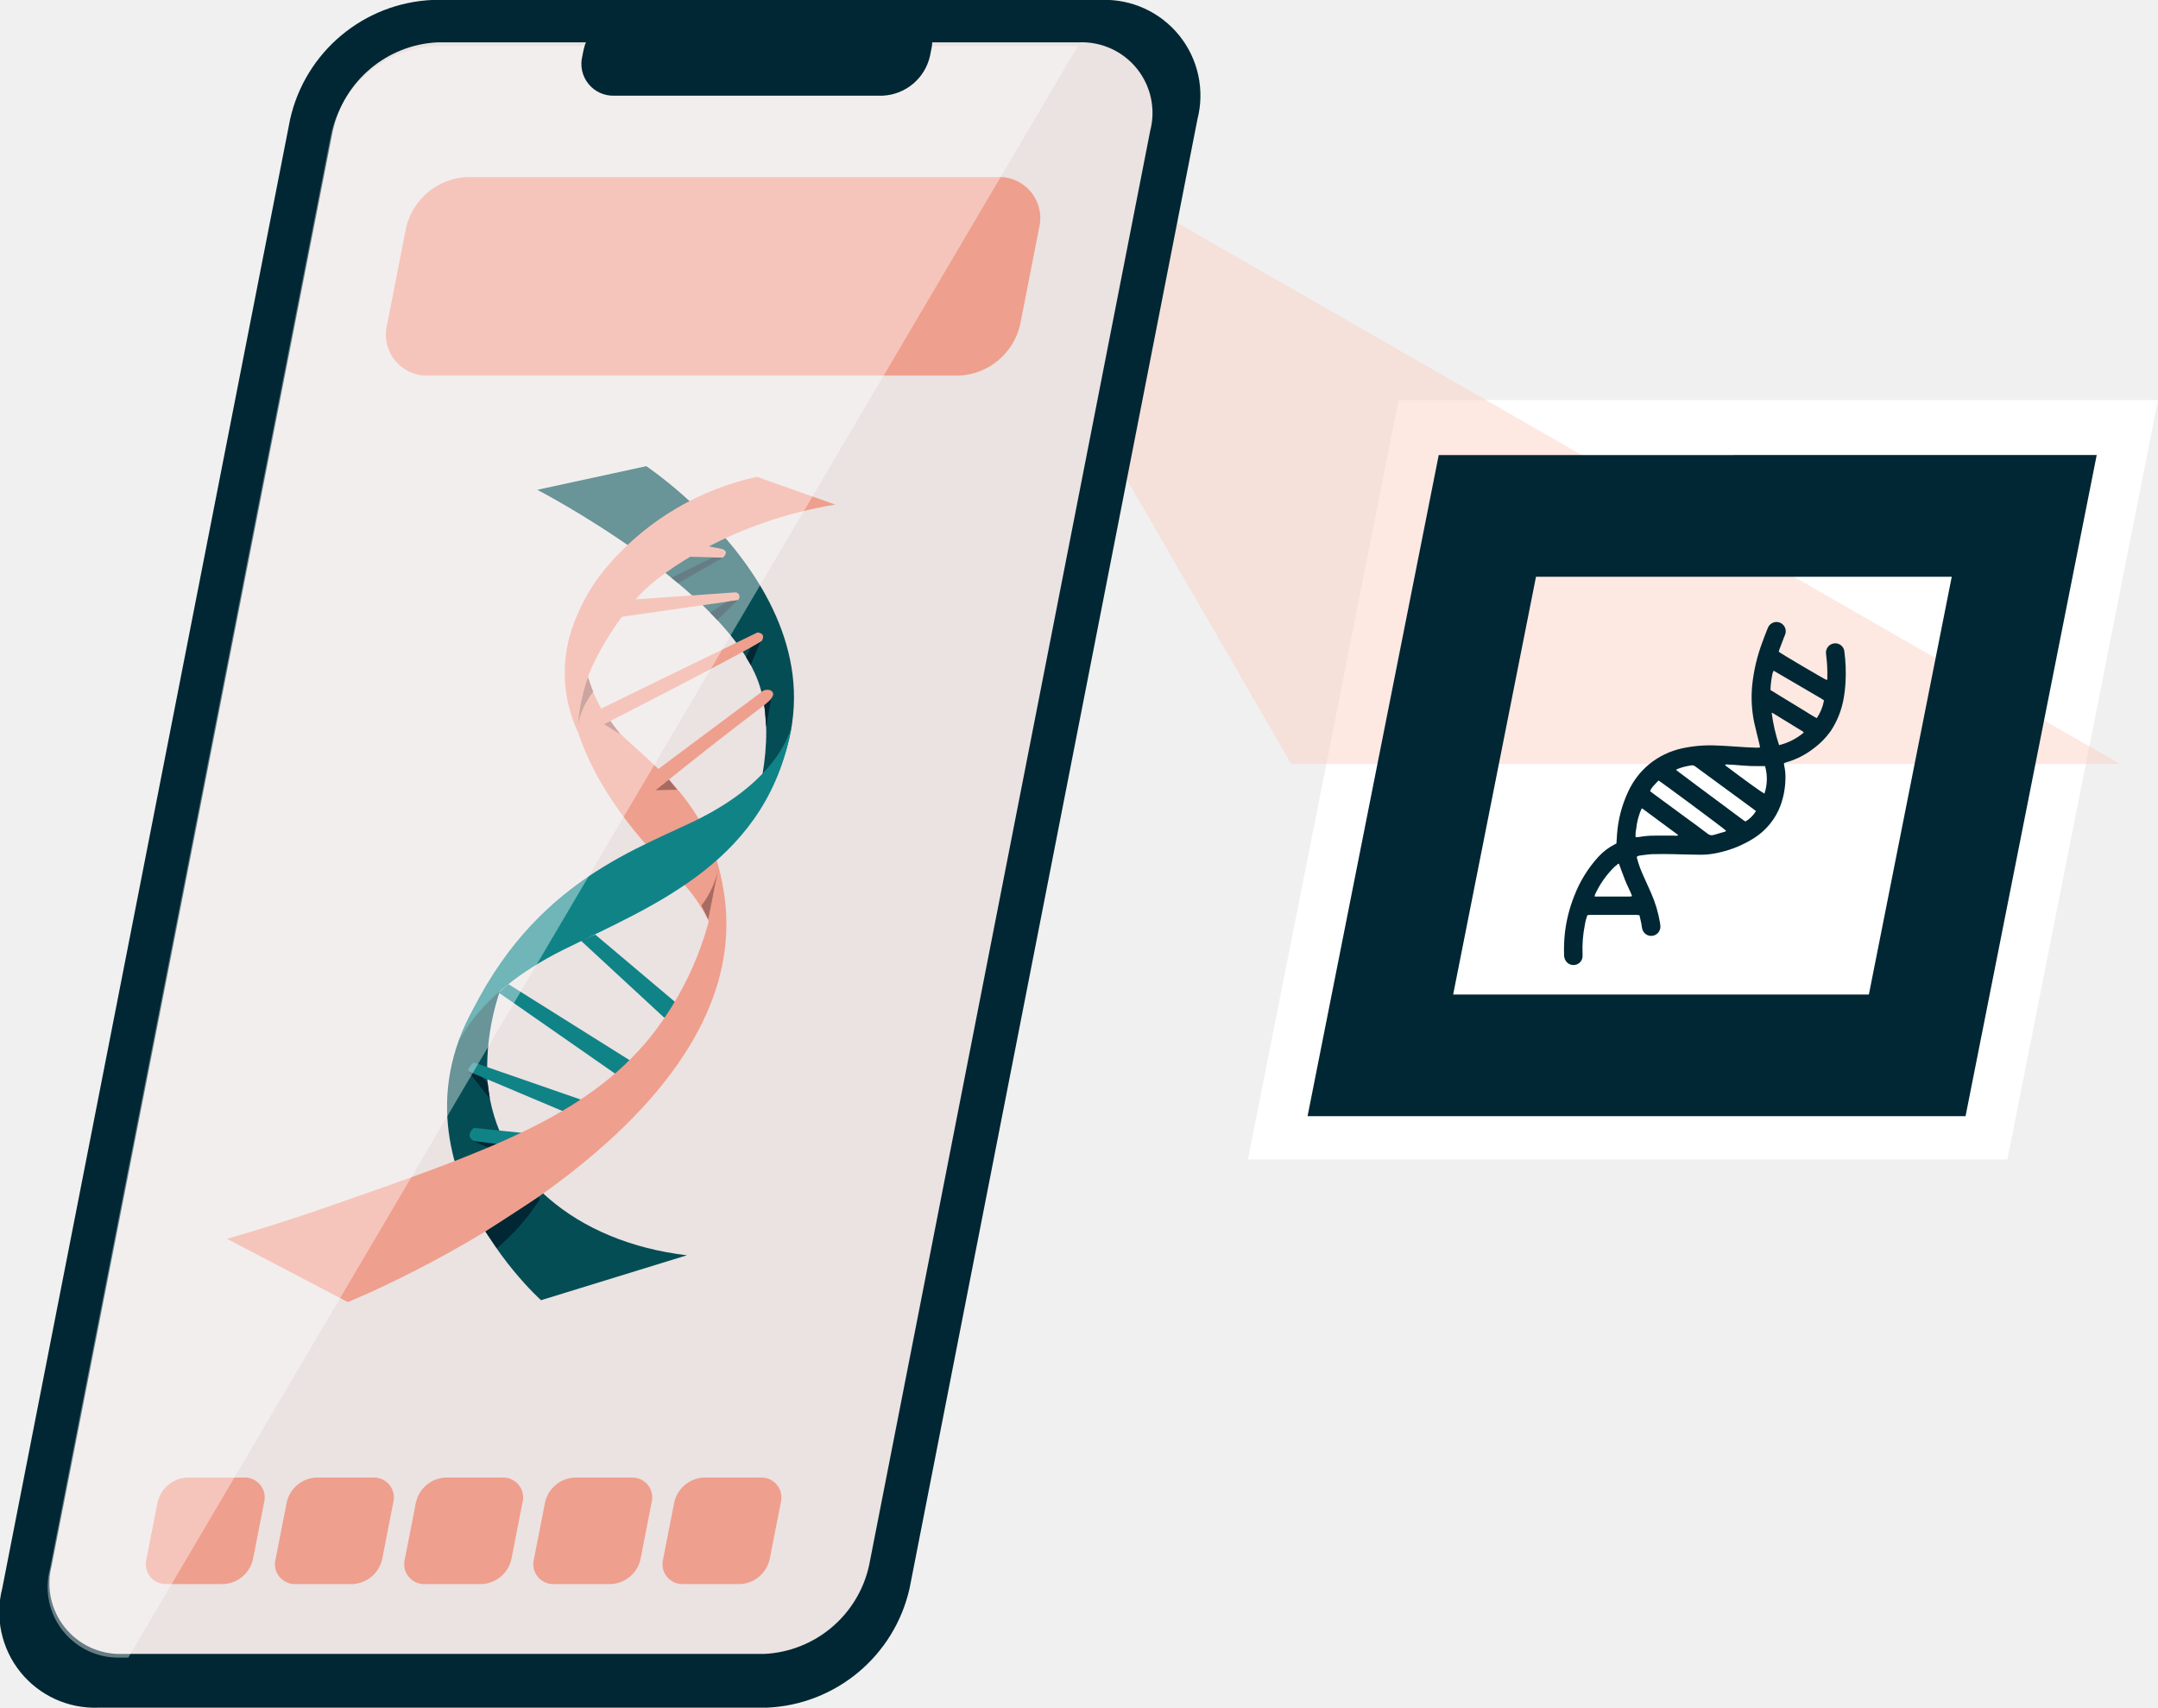
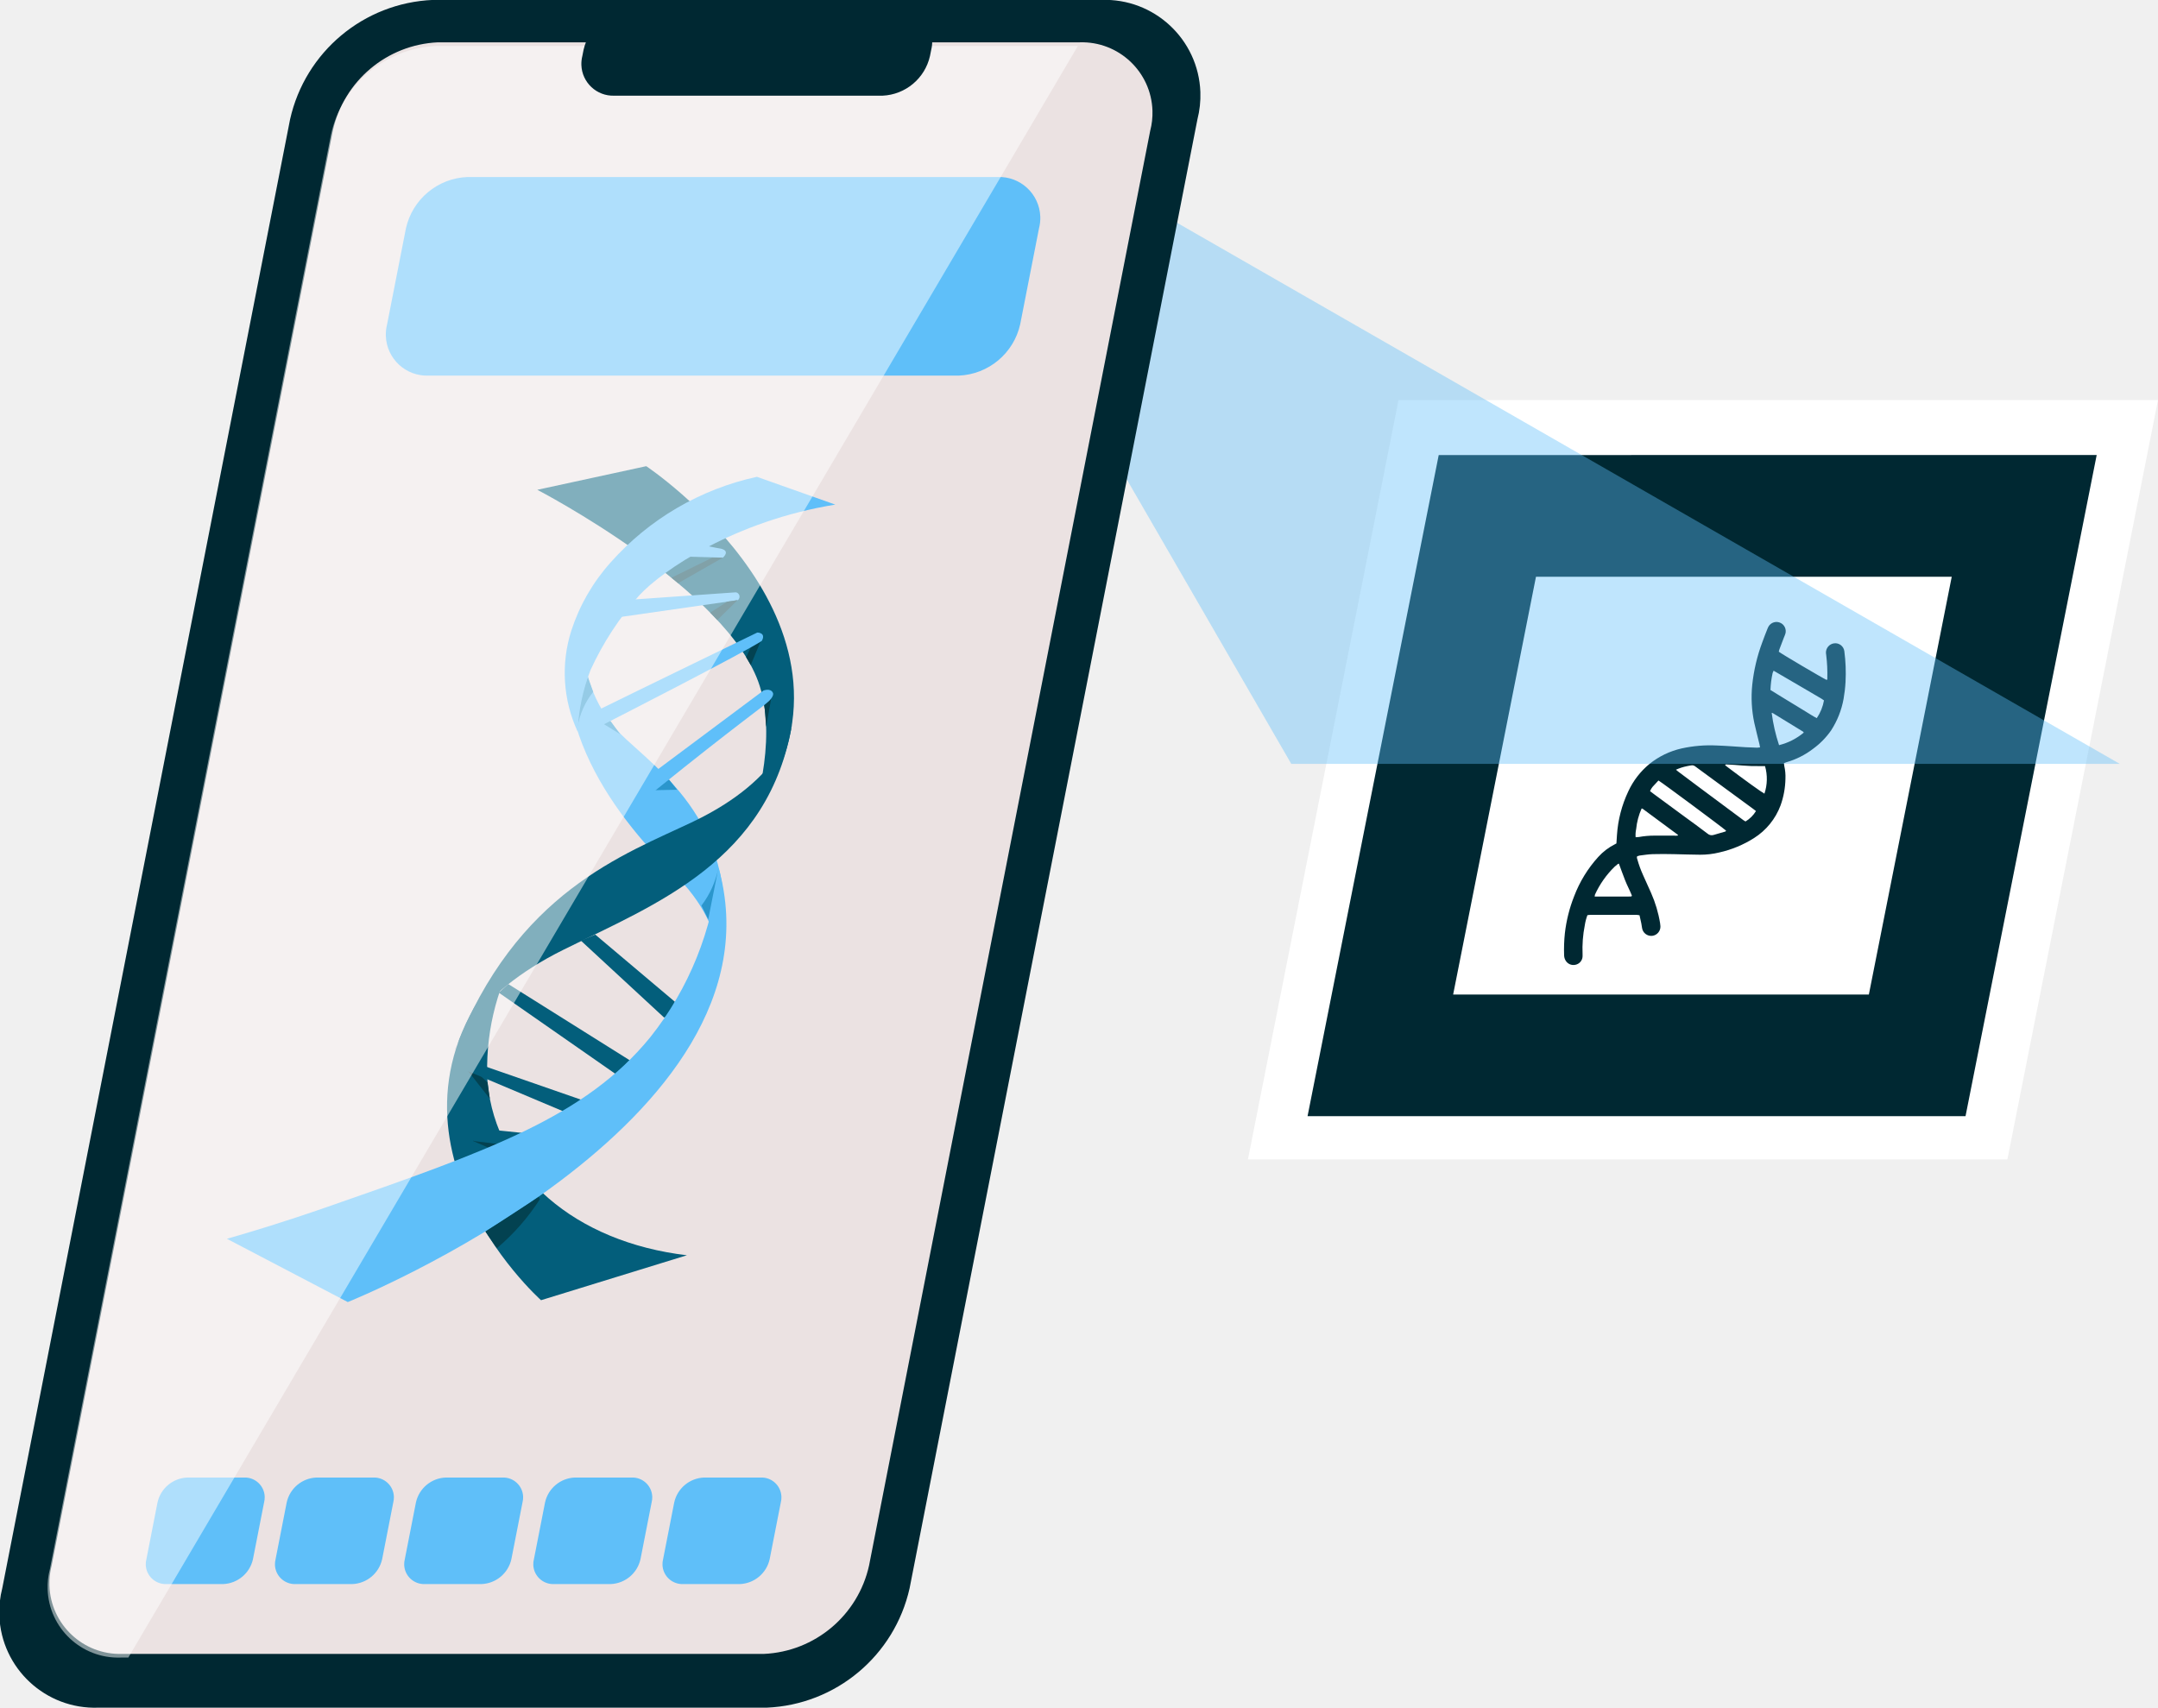
- <svg xmlns="http://www.w3.org/2000/svg" width="139.851" height="110.687" viewBox="0 0 139.851 110.687">
-   <defs>
-     <style>.a,.i{fill:#fff;}.b{fill:#faccbf;opacity:0.45;}.c{fill:#002733;}.d{fill:#ebe2e2;}.e{fill:#ef9f8d;}.f{fill:#108387;}.g{fill:#054d54;}.h{fill:#a86b62;}.i{opacity:0.4;}</style>
-   </defs>
+ <svg xmlns="http://www.w3.org/2000/svg" version="1.1" id="Layer_1" x="0px" y="0px" width="139.852px" height="110.688px" viewBox="0 0 139.852 110.688" enable-background="new 0 0 139.852 110.688" xml:space="preserve">
  <g transform="translate(66.104 9.673)">
-     <path class="a" d="M498.649,411.881H449.431l9.759-49.218h49.218Z" transform="translate(-434.661 -346.407)" />
-     <path class="b" d="M420,328.213l69.4,39.838H435.707l-17.578-30.406Z" transform="translate(-418.129 -328.213)" />
+     <path fill="#FFFFFF" d="M63.988,65.474H14.77l9.759-49.218h49.219L63.988,65.474z" />
    <g transform="translate(18.634 19.822)">
-       <path class="c" d="M466.118,370.22l-8.5,42.85c2.4,0,42.448,0,42.641,0,0,0,8.5-42.853,8.5-42.853Zm27.876,34.966H467.053l5.368-27.078h26.944Z" transform="translate(-457.618 -370.22)" />
-       <line class="c" x1="0.113" transform="translate(51.137 0)" />
-       <line class="c" x1="0.072" transform="translate(41.746 7.888)" />
-       <path class="c" d="M496.231,407.462c.013-.192.023-.366.035-.54a7.828,7.828,0,0,1,.737-2.84,5.025,5.025,0,0,1,1.364-1.768,5.112,5.112,0,0,1,2.1-1.012,8.6,8.6,0,0,1,2.263-.188c.625.021,1.249.075,1.873.112.25.015.5.023.75.031a1.373,1.373,0,0,0,.185-.02c-.013-.074-.021-.139-.037-.2-.111-.462-.232-.921-.335-1.385a7.993,7.993,0,0,1-.134-2.463,11.193,11.193,0,0,1,.654-2.766c.1-.29.219-.577.33-.864.018-.046.04-.092.061-.137a.6.6,0,0,1,1.111.425c-.027.1-.072.186-.107.28-.1.257-.2.514-.293.771a1.408,1.408,0,0,0-.036.138c.155.131,2.828,1.706,3.1,1.831.063-.025.044-.083.046-.128a9.859,9.859,0,0,0-.072-1.473c-.006-.05-.016-.1-.017-.149a.607.607,0,0,1,.532-.623A.591.591,0,0,1,511,395a10.7,10.7,0,0,1,.078,2,8.83,8.83,0,0,1-.126,1.092,5.564,5.564,0,0,1-.815,2.055,5.024,5.024,0,0,1-1.15,1.174,5.187,5.187,0,0,1-1.754.883c-.047.013-.091.034-.146.055a1.548,1.548,0,0,0,.021.18,3.174,3.174,0,0,1,.076.82,5.36,5.36,0,0,1-.317,1.738,4.273,4.273,0,0,1-1.719,2.119,7.11,7.11,0,0,1-2.253.933,5.1,5.1,0,0,1-1.239.145c-.567,0-1.134-.028-1.7-.037-.459-.007-.918-.016-1.376,0-.283.008-.564.056-.845.09a.944.944,0,0,0-.16.046c-.043.086,0,.157.017.225a6.987,6.987,0,0,0,.35.963c.176.4.359.789.533,1.186a8.086,8.086,0,0,1,.584,1.96c.011.066.016.132.022.2a.6.6,0,0,1-.528.623.6.6,0,0,1-.663-.513c-.017-.1-.028-.2-.049-.3-.035-.171-.075-.341-.115-.52a1.4,1.4,0,0,0-.176-.025q-1.515,0-3.029,0a1.523,1.523,0,0,0-.171.018,3.248,3.248,0,0,0-.171.659,7.887,7.887,0,0,0-.143,1.867,1.455,1.455,0,0,1,0,.15.577.577,0,0,1-.469.543.588.588,0,0,1-.65-.311.705.705,0,0,1-.078-.312,10.12,10.12,0,0,1,.05-1.425,9.385,9.385,0,0,1,.6-2.394,8.018,8.018,0,0,1,1.559-2.545,3.725,3.725,0,0,1,1.089-.83C496.158,407.5,496.187,407.485,496.231,407.462Zm3.858-4.779c.066.056.1.089.141.118q.6.449,1.2.9,1.514,1.127,3.029,2.253c.045.033.1.059.138.085a2.019,2.019,0,0,0,.678-.675c-.064-.049-.128-.1-.195-.15l-2.56-1.877c-.39-.285-.782-.568-1.168-.858a.329.329,0,0,0-.276-.076c-.09.018-.182.027-.27.05A3.253,3.253,0,0,0,500.089,402.682Zm-1.134.7c-.1.11-.2.21-.294.317a1.122,1.122,0,0,0-.25.374c.092.069.178.134.265.2l1.973,1.452c.5.365,1,.727,1.487,1.1a.406.406,0,0,0,.392.086c.255-.076.512-.147.767-.224.018-.005.028-.035.042-.053C503.134,406.445,499.155,403.487,498.955,403.382Zm10.728-5.191c-.048-.034-.1-.076-.155-.108-1.034-.6-2.063-1.215-3.112-1.82a.882.882,0,0,0-.063.151,5.983,5.983,0,0,0-.14,1.1l.744.459.746.455c.256.156.51.315.768.468s.485.316.745.442A2.98,2.98,0,0,0,509.683,398.191Zm-13.292,10.577a.284.284,0,0,0-.068.028c-.072.057-.144.113-.211.175a6,6,0,0,0-1.271,1.807.49.49,0,0,0-.02.126h2.165c.067,0,.133,0,.2-.007a.039.039,0,0,0,.024-.007c.006,0,.008-.013.026-.048-.129-.328-.308-.656-.444-1S496.525,409.129,496.391,408.768Zm3.833-1.82c-.009-.026-.009-.045-.019-.053q-1.134-.841-2.27-1.679a.269.269,0,0,0-.068-.025,4.241,4.241,0,0,0-.357,1.342,1.79,1.79,0,0,0-.034.525,1.736,1.736,0,0,0,.211-.013,5.519,5.519,0,0,1,1.019-.09c.417,0,.834,0,1.25,0A.772.772,0,0,0,500.224,406.947Zm5.638-4.5h-.329a10.365,10.365,0,0,1-1.122-.037c-.339-.036-.68-.049-1.021-.07-.038,0-.084-.017-.117.045.04.034.08.072.124.1,1.19.9,2.232,1.648,2.425,1.747A3,3,0,0,0,505.862,402.448Zm.909-1.358a3.975,3.975,0,0,0,1.6-.814c-.021-.029-.031-.055-.05-.066q-.979-.6-1.959-1.2a.248.248,0,0,0-.07-.015A11.175,11.175,0,0,0,506.772,401.09Z" transform="translate(-476.215 -382.288)" />
+       <path fill="#002832" d="M8.5,0L0,42.85c2.399,0,42.448,0,42.641,0l8.5-42.854L8.5,0z M36.376,34.966H9.435l5.368-27.078h26.944    L36.376,34.966z" />
+       <line fill="none" x1="51.25" y1="0" x2="51.137" y2="0" />
+       <line fill="none" x1="41.818" y1="7.888" x2="41.746" y2="7.888" />
+       <path fill="#002832" d="M20.016,25.174c0.014-0.191,0.023-0.365,0.035-0.54c0.064-0.984,0.314-1.948,0.737-2.84    c0.316-0.684,0.782-1.288,1.364-1.768c0.612-0.495,1.331-0.841,2.1-1.013c0.742-0.162,1.504-0.226,2.263-0.188    c0.625,0.021,1.249,0.075,1.873,0.112c0.25,0.015,0.5,0.022,0.75,0.03c0.062-0.002,0.124-0.009,0.186-0.02    c-0.014-0.074-0.021-0.139-0.037-0.2c-0.111-0.462-0.232-0.921-0.335-1.385c-0.172-0.81-0.218-1.641-0.134-2.463    c0.099-0.946,0.319-1.876,0.653-2.767c0.101-0.29,0.219-0.576,0.33-0.863c0.019-0.046,0.04-0.093,0.062-0.138    c0.158-0.291,0.522-0.398,0.813-0.24c0.238,0.129,0.359,0.402,0.297,0.666c-0.026,0.1-0.071,0.186-0.106,0.279    c-0.101,0.257-0.2,0.515-0.293,0.771c-0.015,0.045-0.026,0.091-0.036,0.138c0.154,0.131,2.828,1.706,3.1,1.831    c0.063-0.025,0.044-0.083,0.046-0.128c0.013-0.492-0.011-0.984-0.071-1.473c-0.007-0.051-0.017-0.101-0.018-0.149    c-0.011-0.314,0.221-0.584,0.532-0.623c0.321-0.04,0.615,0.186,0.659,0.506c0.088,0.663,0.114,1.333,0.078,2    c-0.02,0.366-0.062,0.731-0.126,1.092c-0.132,0.733-0.409,1.432-0.815,2.056c-0.316,0.451-0.705,0.849-1.15,1.174    c-0.522,0.403-1.118,0.703-1.754,0.883c-0.047,0.013-0.091,0.034-0.146,0.055c0.003,0.061,0.011,0.121,0.021,0.181    c0.062,0.269,0.087,0.544,0.076,0.819c-0.009,0.594-0.116,1.181-0.316,1.738c-0.326,0.875-0.931,1.62-1.72,2.119    c-0.691,0.438-1.453,0.754-2.253,0.933c-0.405,0.1-0.821,0.147-1.239,0.146c-0.566,0-1.134-0.028-1.699-0.037    c-0.459-0.007-0.918-0.016-1.376,0c-0.283,0.008-0.564,0.056-0.846,0.09c-0.055,0.011-0.107,0.026-0.159,0.046    c-0.044,0.086,0,0.157,0.017,0.226c0.093,0.329,0.21,0.65,0.35,0.963c0.177,0.399,0.359,0.789,0.533,1.186    c0.277,0.626,0.474,1.285,0.584,1.96c0.011,0.066,0.017,0.132,0.022,0.2c0.014,0.313-0.217,0.586-0.528,0.623    c-0.323,0.037-0.618-0.19-0.663-0.513c-0.017-0.101-0.028-0.2-0.049-0.3c-0.035-0.172-0.075-0.342-0.115-0.521    c-0.058-0.012-0.117-0.021-0.176-0.025c-1.01,0-2.02,0-3.029,0c-0.057,0.003-0.114,0.009-0.171,0.019    c-0.08,0.213-0.137,0.434-0.171,0.659c-0.122,0.614-0.17,1.241-0.143,1.867c0.002,0.05,0.002,0.1,0,0.149    c-0.012,0.269-0.206,0.493-0.47,0.543c-0.262,0.057-0.529-0.071-0.649-0.311c-0.05-0.097-0.076-0.204-0.078-0.312    c-0.017-0.476,0-0.951,0.05-1.425c0.094-0.821,0.296-1.626,0.6-2.394c0.356-0.938,0.885-1.802,1.56-2.546    c0.309-0.341,0.678-0.623,1.089-0.829C19.943,25.212,19.972,25.197,20.016,25.174z M23.874,20.395    c0.065,0.056,0.1,0.089,0.141,0.117c0.4,0.3,0.8,0.6,1.2,0.9c1.01,0.751,2.019,1.502,3.029,2.253    c0.045,0.033,0.1,0.06,0.138,0.085c0.277-0.167,0.51-0.398,0.678-0.675c-0.063-0.049-0.128-0.1-0.194-0.15l-2.561-1.877    c-0.39-0.285-0.782-0.567-1.168-0.857c-0.075-0.066-0.177-0.095-0.275-0.076c-0.091,0.018-0.183,0.027-0.271,0.05    C24.344,20.214,24.104,20.29,23.874,20.395L23.874,20.395z M22.74,21.095c-0.101,0.11-0.2,0.21-0.294,0.317    c-0.108,0.106-0.193,0.233-0.25,0.374c0.092,0.069,0.178,0.134,0.265,0.2l1.973,1.452c0.5,0.364,1,0.727,1.487,1.1    c0.106,0.096,0.255,0.129,0.392,0.086c0.256-0.076,0.513-0.146,0.768-0.224c0.018-0.005,0.027-0.035,0.042-0.054    C26.919,24.157,22.94,21.199,22.74,21.095L22.74,21.095z M33.468,15.904c-0.048-0.034-0.1-0.076-0.155-0.108    c-1.033-0.6-2.062-1.215-3.111-1.819c-0.026,0.048-0.047,0.099-0.063,0.15c-0.08,0.361-0.127,0.729-0.14,1.101l0.744,0.459    l0.746,0.455c0.256,0.155,0.51,0.314,0.768,0.468c0.258,0.152,0.485,0.315,0.745,0.441C33.235,16.705,33.395,16.314,33.468,15.904    L33.468,15.904z M20.176,26.481c-0.023,0.006-0.047,0.016-0.068,0.027c-0.071,0.058-0.144,0.113-0.211,0.176    c-0.531,0.518-0.963,1.131-1.271,1.807c-0.012,0.041-0.019,0.083-0.021,0.126h2.165c0.067,0,0.134,0,0.2-0.007    c0.009,0,0.018-0.002,0.024-0.007c0.006,0,0.008-0.014,0.025-0.049c-0.129-0.327-0.308-0.655-0.443-1    C20.441,27.211,20.31,26.841,20.176,26.481L20.176,26.481z M24.009,24.661C24,24.635,24,24.616,23.99,24.608    c-0.757-0.561-1.513-1.121-2.271-1.68c-0.021-0.011-0.044-0.02-0.067-0.024c-0.192,0.425-0.312,0.878-0.357,1.342    c-0.037,0.173-0.049,0.35-0.034,0.525c0.07,0,0.142-0.005,0.211-0.014c0.336-0.062,0.678-0.091,1.02-0.09c0.417,0,0.834,0,1.25,0    c0.089,0.013,0.18,0.01,0.268-0.009V24.661z M29.647,20.161h-0.328c-0.375,0.008-0.749-0.005-1.122-0.037    c-0.34-0.036-0.681-0.049-1.021-0.07c-0.038,0-0.084-0.017-0.117,0.046c0.04,0.033,0.08,0.071,0.124,0.1    c1.19,0.9,2.232,1.647,2.425,1.747C29.802,21.369,29.815,20.746,29.647,20.161L29.647,20.161z M30.556,18.803    c0.589-0.146,1.136-0.424,1.601-0.813c-0.021-0.029-0.031-0.055-0.051-0.066c-0.652-0.399-1.306-0.8-1.959-1.2    c-0.022-0.008-0.046-0.013-0.069-0.015C30.169,17.42,30.33,18.121,30.556,18.803L30.556,18.803z" />
    </g>
+     <path opacity="0.4" fill="#5FBFF9" d="M1.871,0l69.399,39.838H17.578L0,9.432L1.871,0z" />
  </g>
-   <path class="c" d="M327.724,418.4H284.416a6.2,6.2,0,0,1-6.228-7.745l18.651-95.2a9.916,9.916,0,0,1,9.263-7.745h43.309a6.2,6.2,0,0,1,6.228,7.745l-18.651,95.2A9.917,9.917,0,0,1,327.724,418.4Z" transform="translate(-278.04 -307.715)" />
-   <path class="d" d="M356.208,319.264l-18.218,92.989a7.317,7.317,0,0,1-6.817,5.735H289.587a4.577,4.577,0,0,1-4.569-5.735l18.219-92.989a7.315,7.315,0,0,1,6.816-5.735h41.586A4.578,4.578,0,0,1,356.208,319.264Z" transform="translate(-281.668 -310.786)" />
+   <path fill="#002832" d="M49.684,110.685H6.376c-3.422,0.124-6.296-2.55-6.42-5.972c-0.022-0.598,0.043-1.194,0.192-1.773l18.65-95.2  c0.979-4.381,4.778-7.558,9.264-7.745h43.309c3.422-0.124,6.297,2.55,6.421,5.972c0.021,0.598-0.044,1.194-0.192,1.773l-18.651,95.2  C57.969,107.321,54.169,110.498,49.684,110.685z" />
+   <path fill="#EBE2E2" d="M74.54,8.478l-18.218,92.988c-0.713,3.234-3.509,5.587-6.817,5.735H7.919  c-2.526,0.078-4.638-1.906-4.716-4.434c-0.014-0.438,0.036-0.877,0.147-1.302L21.569,8.478c0.712-3.234,3.508-5.587,6.815-5.735  h41.587c2.526-0.077,4.638,1.908,4.716,4.436C74.7,7.617,74.651,8.054,74.54,8.478z" />
  <g transform="translate(9.458 95.769)">
-     <path class="e" d="M303.088,517.577h-3.675a1.291,1.291,0,0,1-1.3-1.615l.72-3.675a2.061,2.061,0,0,1,1.931-1.615h3.675a1.29,1.29,0,0,1,1.3,1.615l-.72,3.675A2.061,2.061,0,0,1,303.088,517.577Z" transform="translate(-298.083 -510.672)" />
-     <path class="e" d="M320.83,517.577h-3.675a1.29,1.29,0,0,1-1.3-1.615l.72-3.675a2.06,2.06,0,0,1,1.931-1.615h3.675a1.29,1.29,0,0,1,1.3,1.615l-.72,3.675A2.062,2.062,0,0,1,320.83,517.577Z" transform="translate(-307.453 -510.672)" />
-     <path class="e" d="M338.571,517.577H334.9a1.291,1.291,0,0,1-1.3-1.615l.72-3.675a2.06,2.06,0,0,1,1.931-1.615h3.675a1.29,1.29,0,0,1,1.3,1.615l-.72,3.675A2.062,2.062,0,0,1,338.571,517.577Z" transform="translate(-316.823 -510.672)" />
-     <path class="e" d="M356.312,517.577h-3.675a1.291,1.291,0,0,1-1.3-1.615l.72-3.675a2.061,2.061,0,0,1,1.931-1.615h3.675a1.29,1.29,0,0,1,1.3,1.615l-.72,3.675A2.061,2.061,0,0,1,356.312,517.577Z" transform="translate(-326.193 -510.672)" />
-     <path class="e" d="M374.053,517.577h-3.675a1.291,1.291,0,0,1-1.3-1.615l.72-3.675a2.061,2.061,0,0,1,1.931-1.615h3.675a1.29,1.29,0,0,1,1.3,1.615l-.72,3.675A2.061,2.061,0,0,1,374.053,517.577Z" transform="translate(-335.562 -510.672)" />
+     <path fill="#5FBFF9" d="M5.005,6.905H1.33C0.618,6.933,0.017,6.378-0.011,5.665C-0.016,5.539-0.002,5.412,0.03,5.29l0.72-3.676   C0.952,0.701,1.745,0.037,2.681,0h3.675c0.712-0.029,1.312,0.524,1.341,1.236c0.005,0.128-0.009,0.255-0.041,0.378L6.936,5.29   C6.734,6.204,5.941,6.867,5.005,6.905z" />
+     <path fill="#5FBFF9" d="M13.377,6.905H9.702C8.99,6.934,8.389,6.38,8.361,5.668C8.356,5.54,8.37,5.413,8.402,5.29l0.72-3.676   C9.324,0.701,10.117,0.036,11.052,0h3.676c0.712-0.029,1.312,0.524,1.341,1.236c0.005,0.128-0.009,0.255-0.041,0.378l-0.72,3.676   C15.105,6.204,14.312,6.867,13.377,6.905z" />
+     <path fill="#5FBFF9" d="M21.748,6.905h-3.671c-0.713,0.028-1.312-0.526-1.341-1.239c-0.005-0.126,0.009-0.253,0.041-0.375   l0.72-3.676C17.699,0.701,18.492,0.036,19.427,0h3.676c0.712-0.029,1.312,0.524,1.341,1.236c0.005,0.128-0.009,0.255-0.041,0.378   l-0.72,3.676C23.48,6.205,22.685,6.869,21.748,6.905z" />
+     <path fill="#5FBFF9" d="M30.119,6.905h-3.675c-0.713,0.028-1.312-0.526-1.341-1.239c-0.005-0.126,0.009-0.253,0.041-0.375   l0.72-3.676C26.066,0.701,26.859,0.037,27.795,0h3.676c0.711-0.029,1.312,0.524,1.341,1.236c0.005,0.128-0.009,0.255-0.041,0.378   L32.05,5.29C31.848,6.204,31.054,6.867,30.119,6.905z" />
+     <path fill="#5FBFF9" d="M38.491,6.905h-3.675c-0.713,0.028-1.312-0.526-1.341-1.239c-0.005-0.126,0.009-0.253,0.041-0.375   l0.72-3.676C34.438,0.701,35.231,0.037,36.167,0h3.675c0.712-0.029,1.312,0.524,1.341,1.236c0.006,0.128-0.008,0.255-0.04,0.378   L40.422,5.29C40.22,6.204,39.427,6.867,38.491,6.905z" />
  </g>
-   <path class="e" d="M368.18,344.9H333.822a2.665,2.665,0,0,1-2.682-3.336l1.215-6.2a4.257,4.257,0,0,1,3.989-3.336H370.7a2.665,2.665,0,0,1,2.682,3.336l-1.215,6.2A4.257,4.257,0,0,1,368.18,344.9Z" transform="translate(-306.05 -320.554)" />
-   <path class="e" d="M357.264,389.605s-1.54,5.536,2.543,9.275c3.027,2.771,8.07,6.525,5.849,16.053,0,0,1.19-3.53-2.767-7.356S353.6,396.665,357.264,389.605Z" transform="translate(-319.232 -350.964)" />
-   <path class="f" d="M357.818,436.485l5.391,4.984s.222.046.707-1.016l-5.167-4.361Z" transform="translate(-320.173 -375.515)" />
-   <path class="g" d="M351.835,373.283s12.448,6.463,14.417,12.724c1.183,3.762-.516,8.5-.516,8.5,8.919-12.27-6.84-22.755-6.84-22.755Z" transform="translate(-317.014 -341.536)" />
-   <path class="g" d="M354.982,458.015c-7.244-.853-12.346-5.256-12.92-11.192a15.656,15.656,0,0,1,1.978-8.574c-11.163,11.419,1.489,22.678,1.489,22.678Z" transform="translate(-310.466 -376.653)" />
-   <path class="f" d="M362.36,407s-.463,3.557-6.42,6.405c-4.487,2.146-11.482,4.554-15.467,14.867,0,0,1.069-3.594,7.056-6.563S360.883,415.953,362.36,407Z" transform="translate(-311.013 -360.151)" />
-   <path class="c" d="M342.342,454.646l1.4,1.784-.142-1.045-.972-.924Z" transform="translate(-312 -385.216)" />
-   <path class="f" d="M346.542,443.443l7.552,5.26s.17-.046.933-.877l-7.869-4.938Z" transform="translate(-314.218 -379.104)" />
-   <path class="f" d="M342.7,453.646l7.172,2.492-1.123.784-6.282-2.65S342.078,454.246,342.7,453.646Z" transform="translate(-312.003 -384.786)" />
-   <path class="e" d="M363.269,390.673l7.6-1.092a.287.287,0,0,0-.131-.507c-1.488.107-6.559.461-6.559.461Z" transform="translate(-323.052 -350.682)" />
-   <path class="e" d="M372,383.315l2.509.069s.515-.43-.132-.584c-.329-.046-1.213-.246-1.213-.246Z" transform="translate(-327.663 -347.239)" />
-   <path class="c" d="M373.583,384.313l-2.9,1.658-.432-.356,2.645-1.3" transform="translate(-326.737 -348.169)" />
-   <path class="c" d="M377.351,390.148l-1.313,1.292-.461-.481,1.105-.713" transform="translate(-329.552 -351.25)" />
-   <path class="c" d="M381.445,395.866l-.627,1.514-.3-.512.316-.67" transform="translate(-332.164 -354.27)" />
-   <path class="c" d="M383.445,403.685l-.325,1.837-.083-1.1-.045-.316" transform="translate(-333.469 -358.4)" />
-   <path class="h" d="M366.613,414.824h1.569l.519.646-1.39.031Z" transform="translate(-324.818 -364.282)" />
-   <path class="e" d="M366.5,408.264l7.71-5.752s.467-.185.616.154c0,0,.1.166-.243.512s-2.1,1.549-7.36,5.794C366.162,409.217,366.5,408.264,366.5,408.264Z" transform="translate(-324.733 -357.753)" />
-   <path class="h" d="M360.584,406.163l1.042.646-.606-.831-.809-.738" transform="translate(-321.437 -359.221)" />
-   <path class="e" d="M359.93,399.62c1.764-.875,10.305-5.022,10.305-5.022s.585,0,.294.538c-1,.692-10.226,5.406-10.226,5.406S359.2,400.543,359.93,399.62Z" transform="translate(-321.156 -353.6)" />
-   <path class="h" d="M375.483,426.878a5.9,5.9,0,0,1-1.106,2.464l.44.892Z" transform="translate(-328.919 -370.648)" />
-   <path class="c" d="M343.037,464.168l2.593,1.131-.447-1.015-2.073-.369Z" transform="translate(-312.367 -390.208)" />
-   <path class="f" d="M342.8,462.643l4.026.415-1.369.765-2.613-.323S342.174,463.243,342.8,462.643Z" transform="translate(-312.101 -389.537)" />
-   <path class="e" d="M315.665,448.892c10.422-3.629,16.749-5.831,20.973-11.011a20.732,20.732,0,0,0,4.426-11c4.655,16.635-24.024,28.162-24.024,28.162l-7.834-4.1C310.756,450.5,312.992,449.823,315.665,448.892Z" transform="translate(-294.5 -370.648)" />
-   <path class="c" d="M348.162,472.129l.08.138a14.073,14.073,0,0,1-2.793,3.184l-.743-1.076Z" transform="translate(-313.249 -394.547)" />
-   <path class="h" d="M357.369,403.9a4.929,4.929,0,0,1,1.01-2.253l-.348-.969A10.214,10.214,0,0,0,357.369,403.9Z" transform="translate(-319.936 -356.8)" />
-   <path class="e" d="M373.139,375.009c-6.513,1.06-11.2,4.252-12.711,5.891a19.522,19.522,0,0,0-3.153,4.834h0a12.479,12.479,0,0,0-.834,3.989,9.056,9.056,0,0,1-.407-6.551,12.3,12.3,0,0,1,2.54-4.408,17.72,17.72,0,0,1,9.487-5.556Z" transform="translate(-319.008 -342.303)" />
-   <path class="c" d="M376.624,392.6" transform="translate(-330.105 -352.544)" />
-   <path class="i" d="M351.391,314.025l-61.537,104.46h-.515a4.577,4.577,0,0,1-4.568-5.736L302.99,319.76a7.316,7.316,0,0,1,6.816-5.735Z" transform="translate(-281.537 -311.047)" />
-   <path class="c" d="M377.417,314.643h-17.38a2.062,2.062,0,0,1-2.07-2.574l.079-.4a3.3,3.3,0,0,1,3.078-2.574h17.38a2.061,2.061,0,0,1,2.07,2.574l-.079.4A3.3,3.3,0,0,1,377.417,314.643Z" transform="translate(-320.226 -308.441)" />
+   <path fill="#5FBFF9" d="M62.13,24.346H27.772c-1.471,0.057-2.71-1.089-2.767-2.56c-0.01-0.262,0.019-0.523,0.084-0.777l1.216-6.199  c0.417-1.89,2.056-3.26,3.988-3.336H64.65c1.471-0.058,2.709,1.089,2.767,2.56c0.01,0.261-0.019,0.522-0.085,0.776l-1.215,6.199  C65.7,22.898,64.062,24.269,62.13,24.346z" />
+   <path fill="#5FBFF9" d="M38.032,38.641c0,0-1.54,5.535,2.543,9.274c3.027,2.771,8.07,6.525,5.849,16.053c0,0,1.19-3.529-2.767-7.355  S34.368,45.701,38.032,38.641z" />
+   <path fill="#035E7B" d="M37.645,60.969l5.391,4.984c0,0,0.222,0.046,0.707-1.016l-5.167-4.361L37.645,60.969z" />
+   <path fill="#035E7B" d="M34.821,31.747c0,0,12.448,6.463,14.417,12.724c1.183,3.763-0.516,8.5-0.516,8.5  c8.919-12.27-6.841-22.755-6.841-22.755L34.821,31.747z" />
+   <path fill="#035E7B" d="M44.516,81.362c-7.244-0.854-12.347-5.256-12.921-11.192c-0.174-2.988,0.513-5.964,1.979-8.574  c-11.163,11.42,1.489,22.679,1.489,22.679L44.516,81.362z" />
+   <path fill="#035E7B" d="M51.347,46.849c0,0-0.464,3.557-6.421,6.404C40.44,55.4,33.445,57.808,29.46,68.121  c0,0,1.069-3.594,7.057-6.562C42.503,58.589,49.87,55.802,51.347,46.849z" />
+   <path fill="#034251" d="M30.342,69.429l1.4,1.784L31.6,70.169l-0.973-0.924L30.342,69.429z" />
+   <path fill="#035E7B" d="M32.324,64.339l7.552,5.261c0,0,0.17-0.047,0.934-0.877l-7.869-4.938L32.324,64.339z" />
+   <path fill="#035E7B" d="M30.697,68.86l7.172,2.492l-1.123,0.783l-6.282-2.649C30.464,69.486,30.075,69.46,30.697,68.86z" />
+   <path fill="#5FBFF9" d="M40.217,39.991l7.601-1.092c0.124-0.1,0.144-0.28,0.045-0.403c-0.044-0.056-0.106-0.092-0.176-0.104  c-1.488,0.106-6.56,0.461-6.56,0.461L40.217,39.991z" />
+   <path fill="#5FBFF9" d="M44.337,36.076l2.51,0.069c0,0,0.515-0.431-0.133-0.584c-0.329-0.046-1.213-0.246-1.213-0.246L44.337,36.076  z" />
+   <path fill="#034251" d="M46.846,36.144l-2.9,1.657l-0.432-0.355l2.645-1.3" />
+   <path fill="#034251" d="M47.799,38.898l-1.312,1.292l-0.461-0.481l1.104-0.713" />
+   <path fill="#034251" d="M49.281,41.595l-0.627,1.515l-0.3-0.512l0.315-0.671" />
+   <path fill="#034251" d="M49.976,45.285l-0.325,1.837l-0.083-1.1l-0.045-0.316" />
+   <path fill="#2B96CC" d="M41.795,50.542h1.569l0.519,0.646l-1.39,0.03L41.795,50.542z" />
+   <path fill="#5FBFF9" d="M41.767,50.511l7.71-5.753c0,0,0.467-0.185,0.615,0.154c0,0,0.101,0.166-0.242,0.512  c-0.344,0.347-2.101,1.55-7.36,5.795C41.428,51.464,41.767,50.511,41.767,50.511z" />
+   <path fill="#2B96CC" d="M39.147,46.942l1.042,0.646l-0.606-0.831l-0.809-0.737" />
+   <path fill="#5FBFF9" d="M38.774,46.02c1.764-0.875,10.305-5.022,10.305-5.022s0.585,0,0.294,0.538  c-1,0.692-10.226,5.406-10.226,5.406S38.044,46.943,38.774,46.02z" />
+   <path fill="#2B96CC" d="M46.564,56.23c-0.174,0.896-0.552,1.739-1.106,2.464l0.44,0.892L46.564,56.23z" />
+   <path fill="#034251" d="M30.67,73.96l2.593,1.131l-0.446-1.015l-2.073-0.369L30.67,73.96z" />
+   <path fill="#035E7B" d="M30.699,73.106l4.026,0.415l-1.369,0.765l-2.613-0.323C30.743,73.963,30.073,73.706,30.699,73.106z" />
+   <path fill="#5FBFF9" d="M21.165,78.244c10.422-3.629,16.749-5.831,20.974-11.011c2.515-3.158,4.053-6.98,4.426-11  C51.219,72.868,22.54,84.395,22.54,84.395l-7.834-4.101C16.256,79.852,18.492,79.175,21.165,78.244z" />
+   <path fill="#034251" d="M34.913,77.582l0.08,0.138c-0.765,1.196-1.707,2.271-2.793,3.185l-0.743-1.076L34.913,77.582z" />
+   <path fill="#2B96CC" d="M37.433,47.1c0.14-0.825,0.487-1.601,1.01-2.254l-0.349-0.969C37.702,44.909,37.478,45.997,37.433,47.1z" />
+   <path fill="#5FBFF9" d="M54.131,32.706c-6.513,1.061-11.199,4.252-12.711,5.892c-1.284,1.445-2.347,3.075-3.152,4.834l0,0  c-0.495,1.274-0.776,2.622-0.834,3.988c-0.95-2.056-1.096-4.393-0.407-6.551c0.53-1.63,1.396-3.132,2.54-4.408  c2.493-2.811,5.815-4.757,9.486-5.556L54.131,32.706z" />
+   <path d="M46.519,40.056" />
+   <path opacity="0.5" fill="#FFFFFF" d="M69.854,2.978L8.317,107.438H7.802c-2.526,0.077-4.638-1.908-4.715-4.435  c-0.014-0.438,0.036-0.877,0.147-1.302L21.453,8.713c0.712-3.233,3.508-5.586,6.816-5.734H69.854z" />
+   <path fill="#002832" d="M57.191,6.202h-17.38c-1.139,0.04-2.094-0.85-2.134-1.987c-0.007-0.198,0.015-0.396,0.063-0.587l0.079-0.399  c0.326-1.455,1.588-2.511,3.078-2.574h17.38c1.138-0.041,2.093,0.848,2.134,1.985c0.007,0.198-0.015,0.396-0.063,0.589l-0.079,0.399  C59.942,5.083,58.68,6.137,57.191,6.202z" />
</svg>
